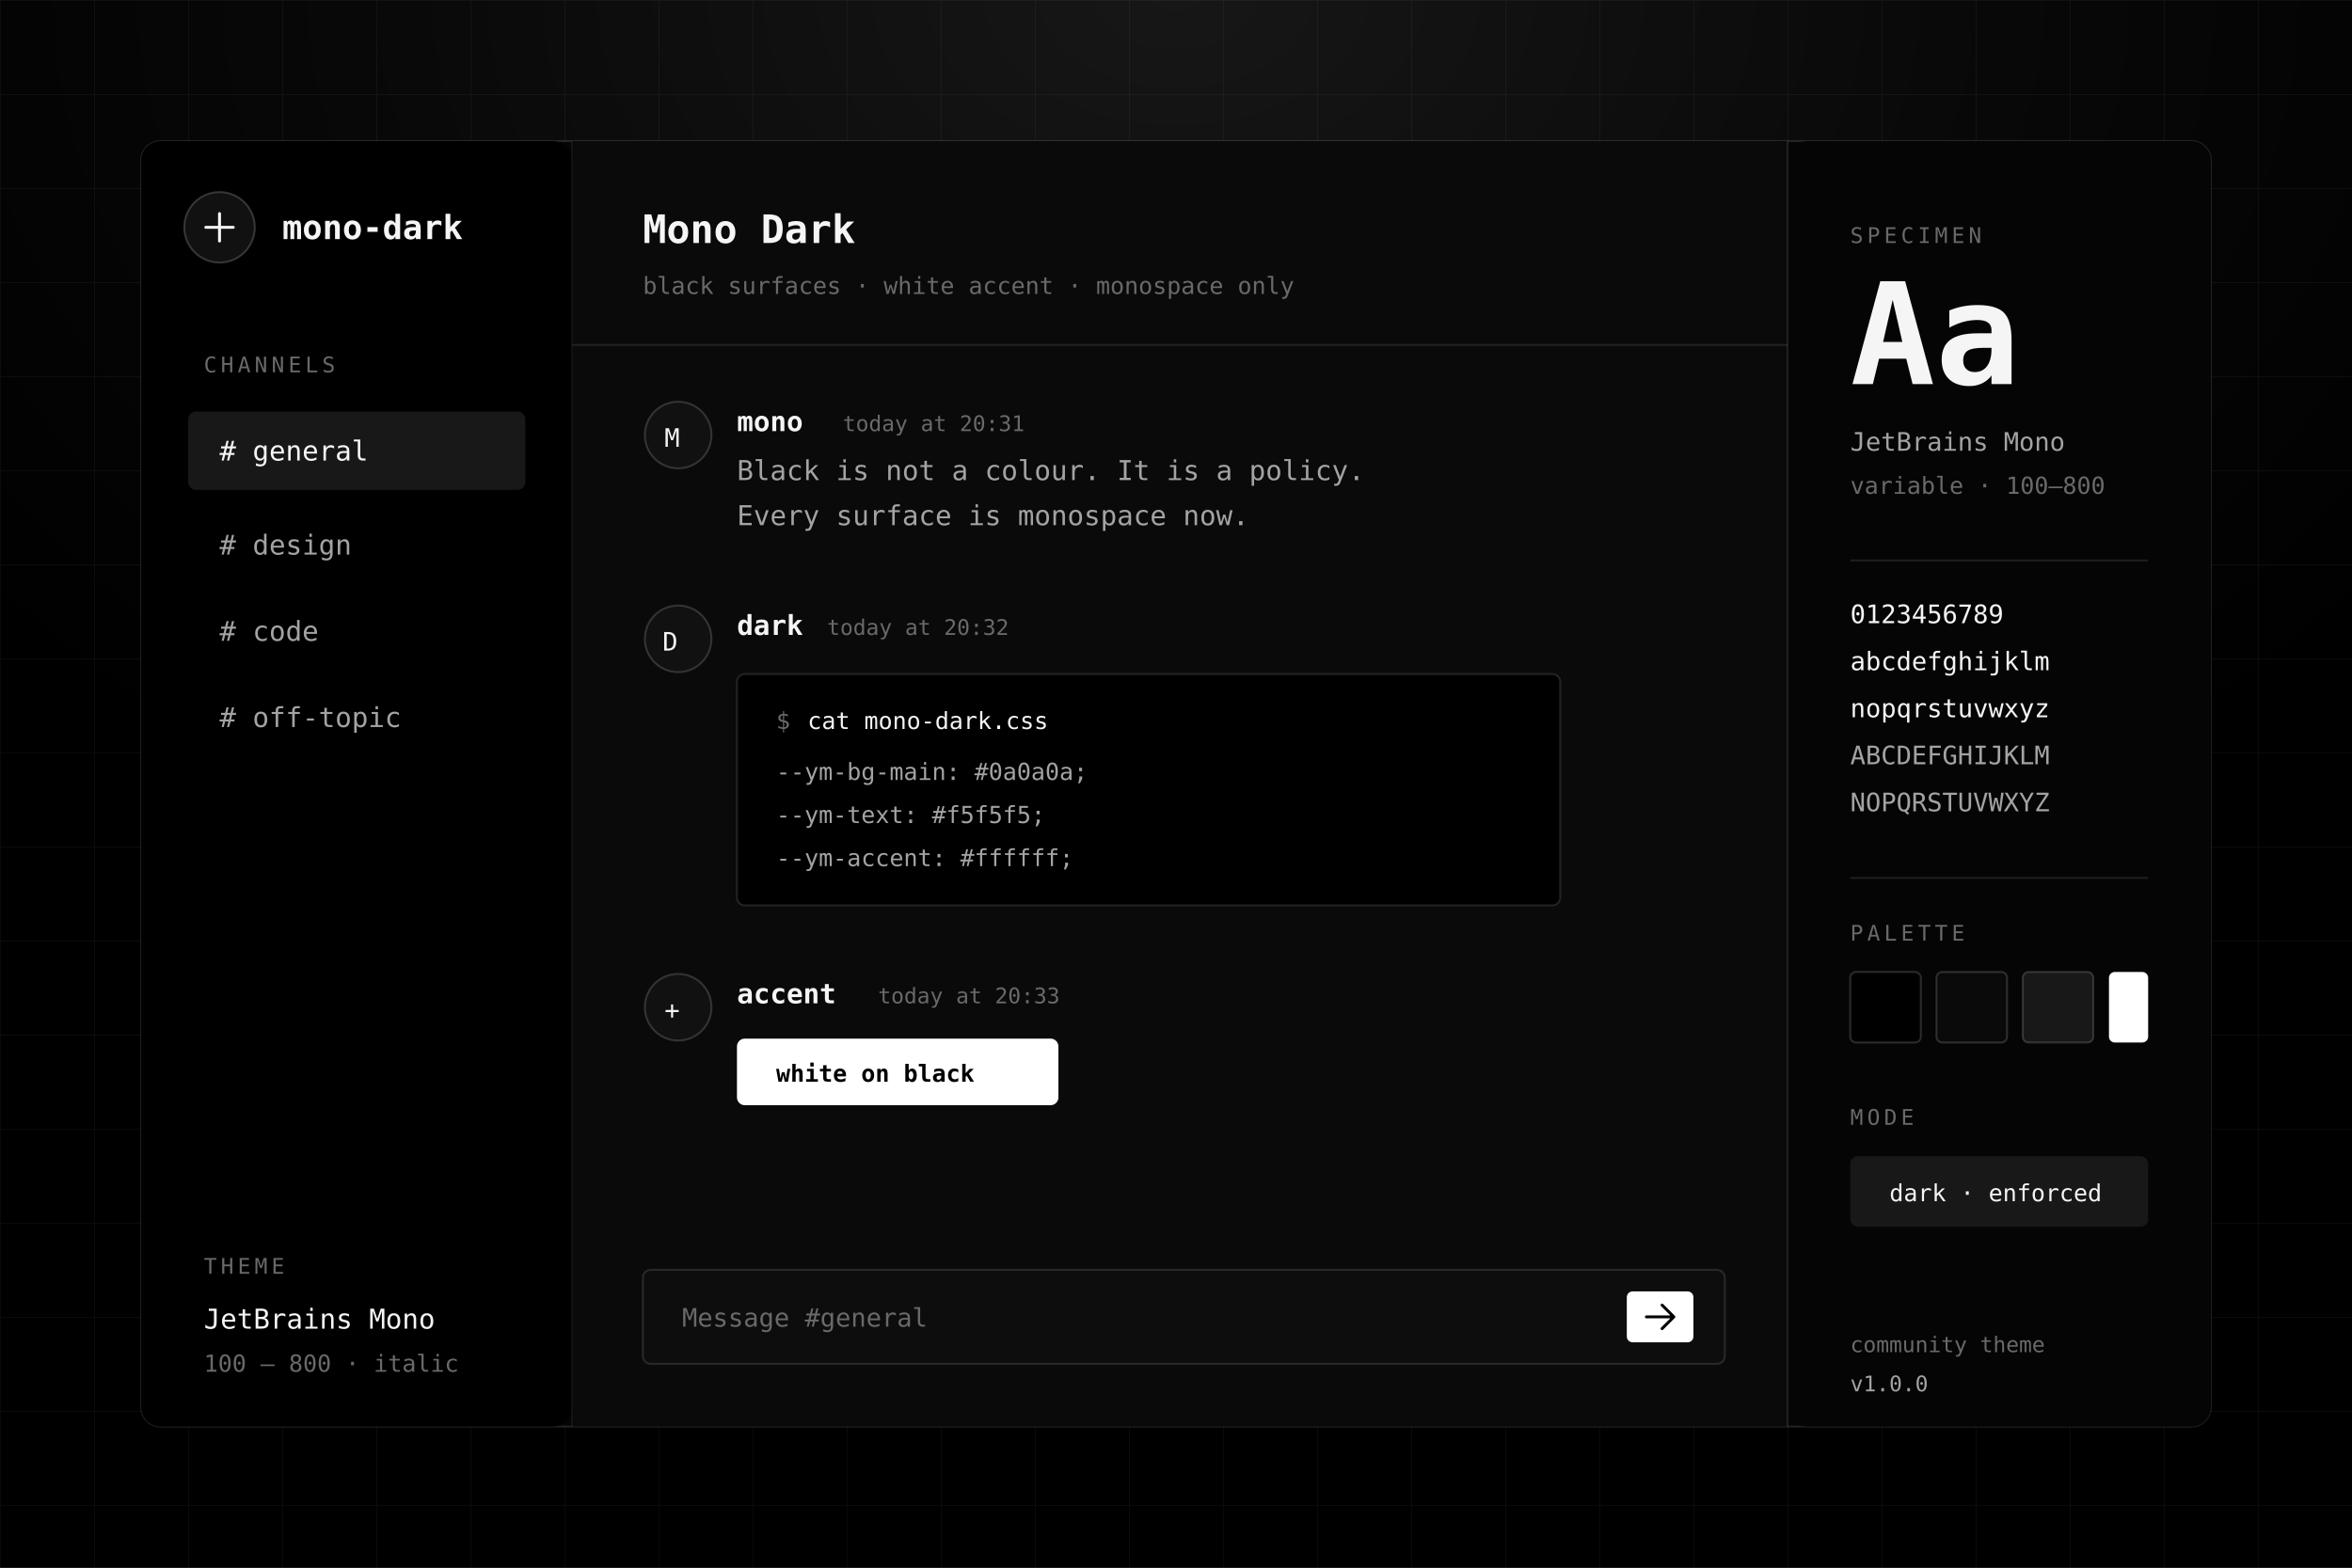
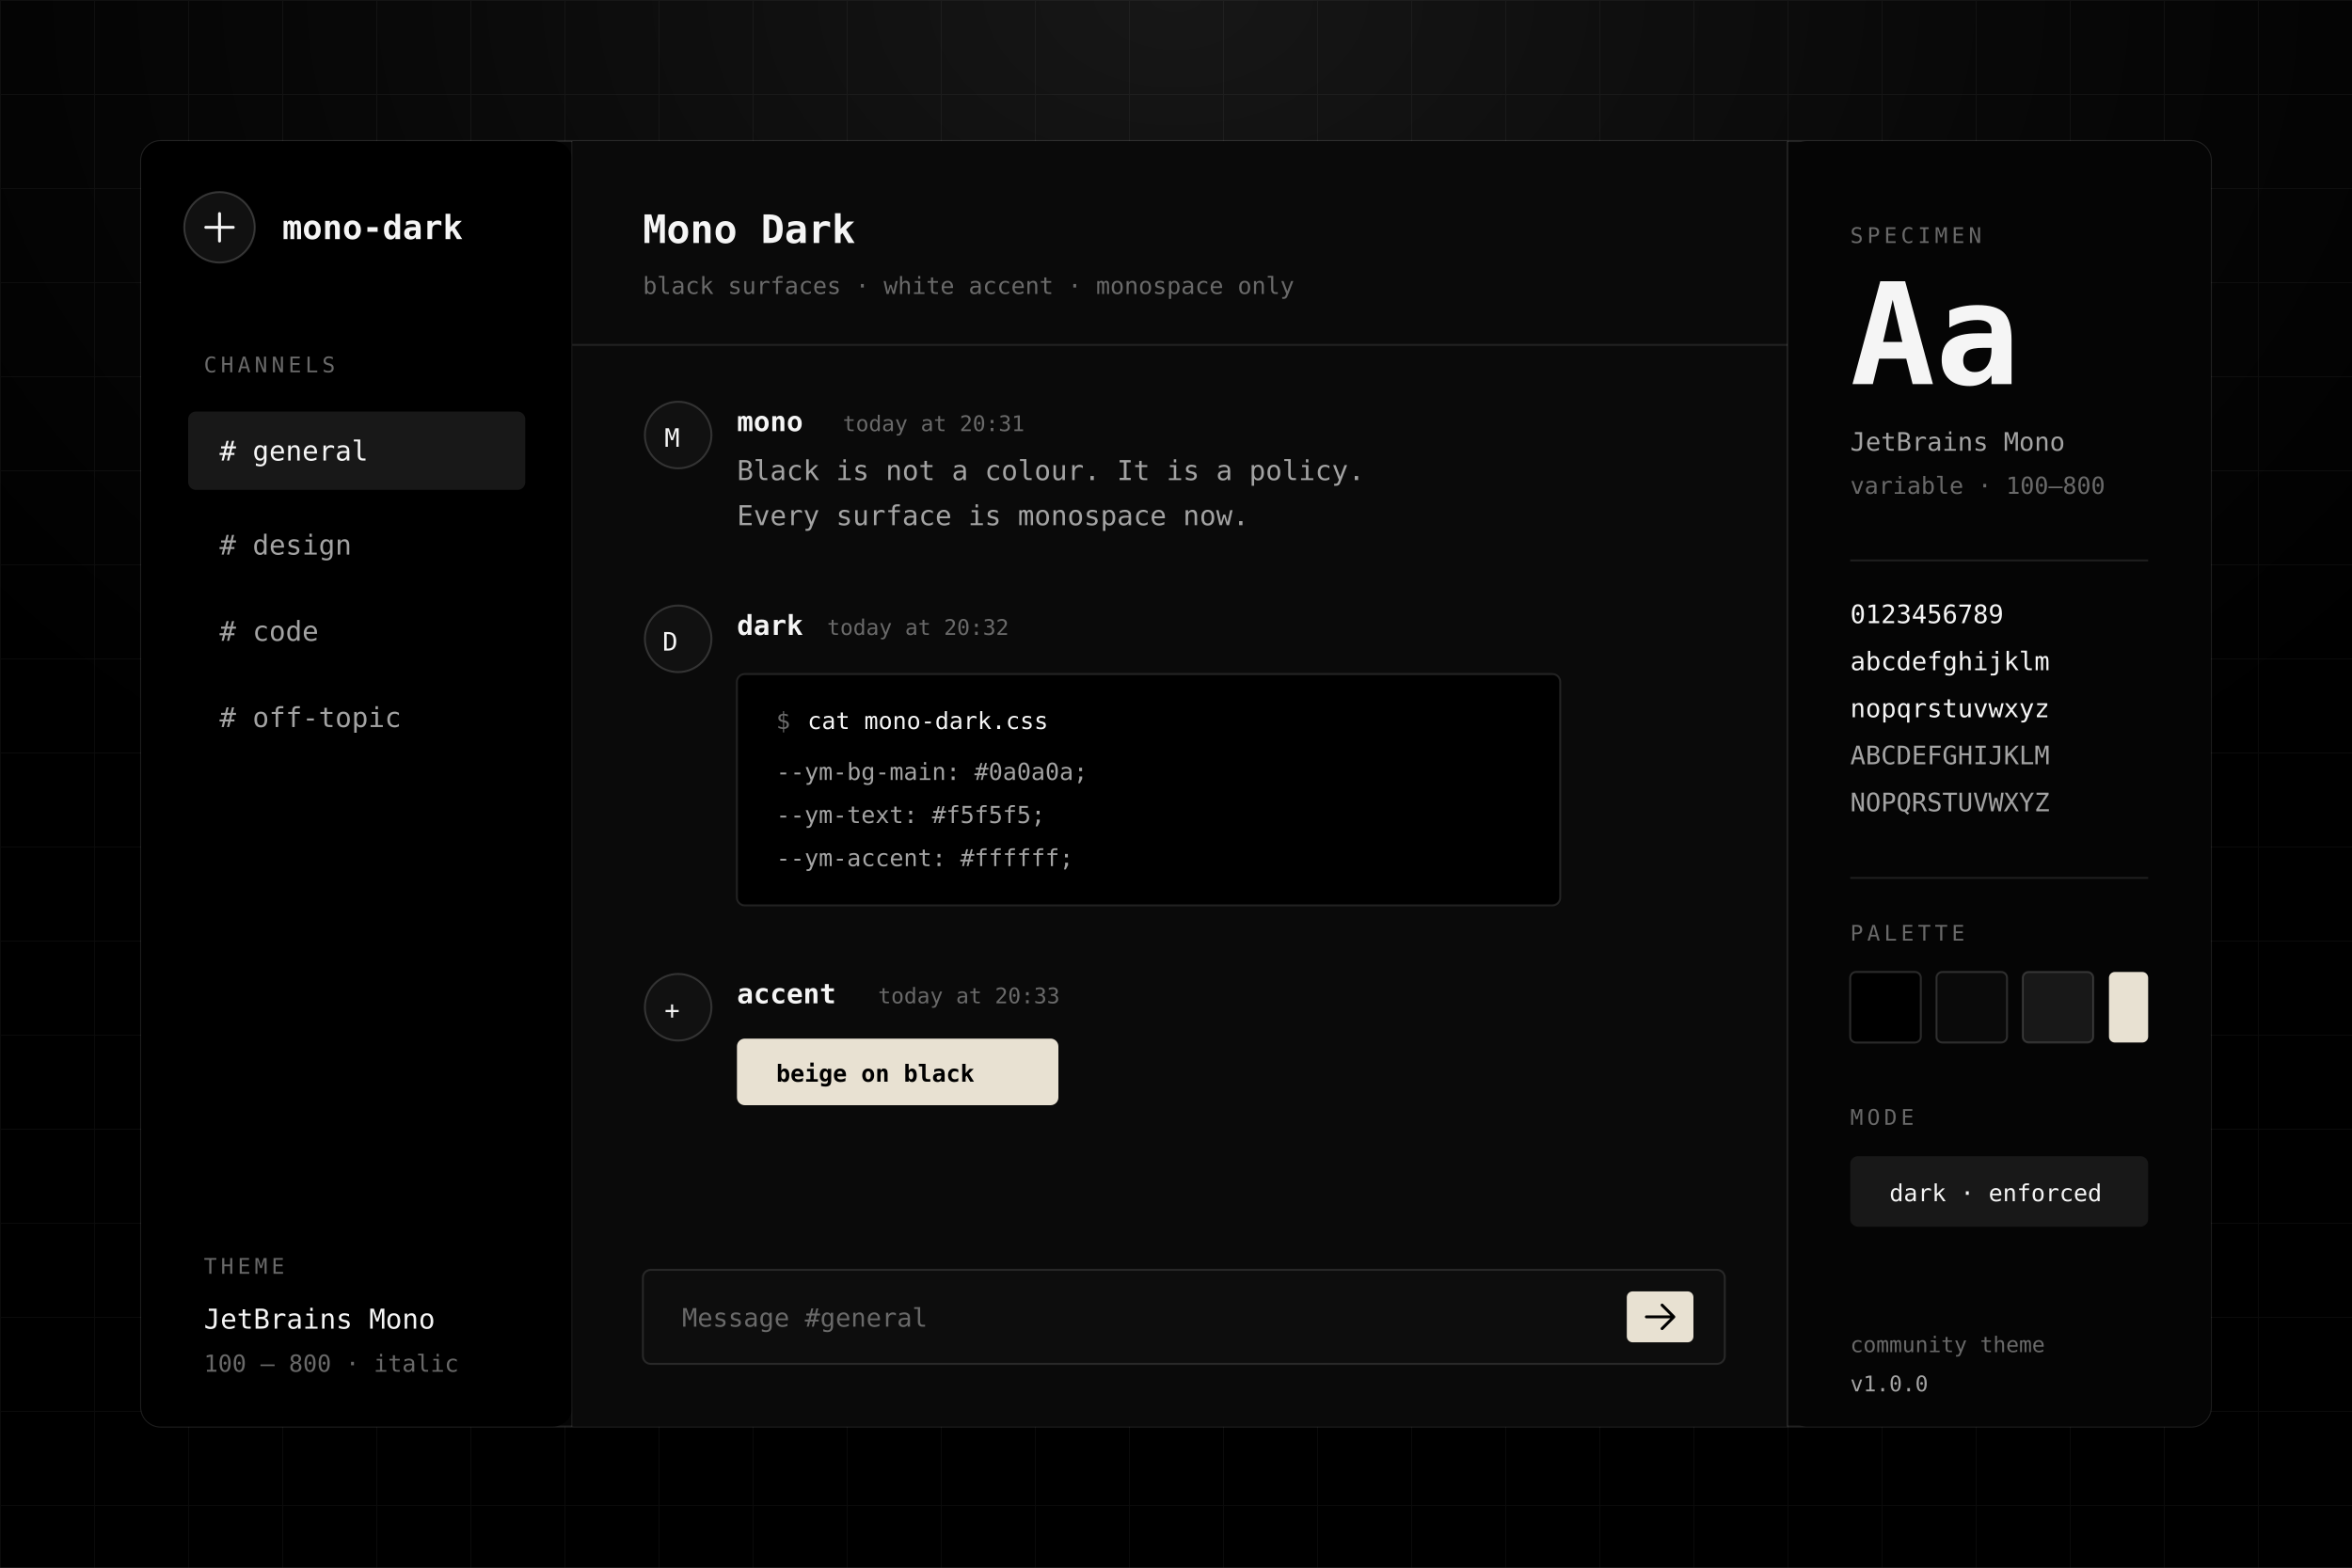
<svg xmlns="http://www.w3.org/2000/svg" width="1200" height="800" viewBox="0 0 1200 800" fill="none">
  <defs>
    <radialGradient id="glow" cx="0" cy="0" r="1" gradientUnits="userSpaceOnUse" gradientTransform="translate(600 0) rotate(90) scale(520 760)">
      <stop offset="0" stop-color="#171717" />
      <stop offset="0.55" stop-color="#080808" />
      <stop offset="1" stop-color="#000000" />
    </radialGradient>
    <pattern id="grid" width="48" height="48" patternUnits="userSpaceOnUse">
      <path d="M48 0H0V48" stroke="#ffffff" stroke-opacity="0.045" />
    </pattern>
  </defs>
  <rect width="1200" height="800" fill="#000000" />
  <rect width="1200" height="800" fill="url(#glow)" />
  <rect width="1200" height="800" fill="url(#grid)" />
  <rect x="72" y="72" width="1056" height="656" rx="10" fill="#050505" stroke="#ffffff" stroke-opacity="0.12" />
  <rect x="72" y="72" width="220" height="656" rx="10" fill="#000000" />
  <path d="M292 72V728" stroke="#ffffff" stroke-opacity="0.1" />
  <circle cx="112" cy="116" r="18" fill="#111111" stroke="#ffffff" stroke-opacity="0.18" />
  <path d="M105 116h14M112 109v14" stroke="#f5f5f5" stroke-width="1.5" stroke-linecap="round" />
  <text x="144" y="122" fill="#f5f5f5" font-family="ui-monospace, SFMono-Regular, Menlo, Consolas, monospace" font-size="17" font-weight="700">mono-dark</text>
  <text x="104" y="190" fill="#696969" font-family="ui-monospace, SFMono-Regular, Menlo, Consolas, monospace" font-size="11" letter-spacing="2">CHANNELS</text>
  <rect x="96" y="210" width="172" height="40" rx="4" fill="#181818" />
  <text x="112" y="235" fill="#f5f5f5" font-family="ui-monospace, SFMono-Regular, Menlo, Consolas, monospace" font-size="14"># general</text>
  <text x="112" y="283" fill="#a3a3a3" font-family="ui-monospace, SFMono-Regular, Menlo, Consolas, monospace" font-size="14"># design</text>
  <text x="112" y="327" fill="#a3a3a3" font-family="ui-monospace, SFMono-Regular, Menlo, Consolas, monospace" font-size="14"># code</text>
  <text x="112" y="371" fill="#a3a3a3" font-family="ui-monospace, SFMono-Regular, Menlo, Consolas, monospace" font-size="14"># off-topic</text>
  <text x="104" y="650" fill="#696969" font-family="ui-monospace, SFMono-Regular, Menlo, Consolas, monospace" font-size="11" letter-spacing="2">THEME</text>
  <text x="104" y="678" fill="#f5f5f5" font-family="ui-monospace, SFMono-Regular, Menlo, Consolas, monospace" font-size="14">JetBrains Mono</text>
  <text x="104" y="700" fill="#696969" font-family="ui-monospace, SFMono-Regular, Menlo, Consolas, monospace" font-size="12">100 – 800 · italic</text>
  <rect x="292" y="72" width="620" height="656" fill="#0a0a0a" />
  <text x="328" y="124" fill="#f5f5f5" font-family="ui-monospace, SFMono-Regular, Menlo, Consolas, monospace" font-size="20" font-weight="700">Mono Dark</text>
  <text x="328" y="150" fill="#696969" font-family="ui-monospace, SFMono-Regular, Menlo, Consolas, monospace" font-size="12">black surfaces · white accent · monospace only</text>
  <path d="M292 176H912" stroke="#ffffff" stroke-opacity="0.1" />
  <circle cx="346" cy="222" r="17" fill="#111111" stroke="#ffffff" stroke-opacity="0.16" />
  <text x="339" y="228" fill="#f5f5f5" font-family="ui-monospace, SFMono-Regular, Menlo, Consolas, monospace" font-size="13">M</text>
  <text x="376" y="220" fill="#f5f5f5" font-family="ui-monospace, SFMono-Regular, Menlo, Consolas, monospace" font-size="14" font-weight="700">mono</text>
  <text x="430" y="220" fill="#696969" font-family="ui-monospace, SFMono-Regular, Menlo, Consolas, monospace" font-size="11">today at 20:31</text>
  <text x="376" y="245" fill="#a3a3a3" font-family="ui-monospace, SFMono-Regular, Menlo, Consolas, monospace" font-size="14">Black is not a colour. It is a policy.</text>
  <text x="376" y="268" fill="#a3a3a3" font-family="ui-monospace, SFMono-Regular, Menlo, Consolas, monospace" font-size="14">Every surface is monospace now.</text>
  <circle cx="346" cy="326" r="17" fill="#111111" stroke="#ffffff" stroke-opacity="0.16" />
  <text x="338" y="332" fill="#f5f5f5" font-family="ui-monospace, SFMono-Regular, Menlo, Consolas, monospace" font-size="13">D</text>
  <text x="376" y="324" fill="#f5f5f5" font-family="ui-monospace, SFMono-Regular, Menlo, Consolas, monospace" font-size="14" font-weight="700">dark</text>
  <text x="422" y="324" fill="#696969" font-family="ui-monospace, SFMono-Regular, Menlo, Consolas, monospace" font-size="11">today at 20:32</text>
  <rect x="376" y="344" width="420" height="118" rx="4" fill="#000000" stroke="#ffffff" stroke-opacity="0.12" />
  <text x="396" y="372" fill="#696969" font-family="ui-monospace, SFMono-Regular, Menlo, Consolas, monospace" font-size="12">$</text>
  <text x="412" y="372" fill="#f5f5f5" font-family="ui-monospace, SFMono-Regular, Menlo, Consolas, monospace" font-size="12">cat mono-dark.css</text>
  <text x="396" y="398" fill="#a3a3a3" font-family="ui-monospace, SFMono-Regular, Menlo, Consolas, monospace" font-size="12">--ym-bg-main: #0a0a0a;</text>
  <text x="396" y="420" fill="#a3a3a3" font-family="ui-monospace, SFMono-Regular, Menlo, Consolas, monospace" font-size="12">--ym-text: #f5f5f5;</text>
  <text x="396" y="442" fill="#a3a3a3" font-family="ui-monospace, SFMono-Regular, Menlo, Consolas, monospace" font-size="12">--ym-accent: #ffffff;</text>
  <circle cx="346" cy="514" r="17" fill="#111111" stroke="#ffffff" stroke-opacity="0.16" />
  <text x="339" y="520" fill="#f5f5f5" font-family="ui-monospace, SFMono-Regular, Menlo, Consolas, monospace" font-size="13">+</text>
  <text x="376" y="512" fill="#f5f5f5" font-family="ui-monospace, SFMono-Regular, Menlo, Consolas, monospace" font-size="14" font-weight="700">accent</text>
  <text x="448" y="512" fill="#696969" font-family="ui-monospace, SFMono-Regular, Menlo, Consolas, monospace" font-size="11">today at 20:33</text>
-   <rect x="376" y="530" width="164" height="34" rx="4" fill="#ffffff" />
-   <text x="396" y="552" fill="#000000" font-family="ui-monospace, SFMono-Regular, Menlo, Consolas, monospace" font-size="12" font-weight="700">white on black</text>
+   <rect x="376" y="530" width="164" height="34" rx="4" fill="#e8e1d2" />
+   <text x="396" y="552" fill="#000000" font-family="ui-monospace, SFMono-Regular, Menlo, Consolas, monospace" font-size="12" font-weight="700">beige on black</text>
  <rect x="328" y="648" width="552" height="48" rx="4" fill="#0d0d0d" stroke="#ffffff" stroke-opacity="0.12" />
  <text x="348" y="677" fill="#696969" font-family="ui-monospace, SFMono-Regular, Menlo, Consolas, monospace" font-size="13">Message #general</text>
-   <rect x="830" y="659" width="34" height="26" rx="3" fill="#ffffff" />
+   <rect x="830" y="659" width="34" height="26" rx="3" fill="#e8e1d2" />
  <path d="M840 672h14m-6-6 6 6-6 6" stroke="#000000" stroke-width="1.5" stroke-linecap="round" stroke-linejoin="round" />
  <rect x="912" y="72" width="216" height="656" rx="10" fill="#050505" />
  <path d="M912 72V728" stroke="#ffffff" stroke-opacity="0.1" />
  <text x="944" y="124" fill="#696969" font-family="ui-monospace, SFMono-Regular, Menlo, Consolas, monospace" font-size="11" letter-spacing="2">SPECIMEN</text>
  <text x="944" y="196" fill="#f5f5f5" font-family="ui-monospace, SFMono-Regular, Menlo, Consolas, monospace" font-size="72" font-weight="700">Aa</text>
  <text x="944" y="230" fill="#a3a3a3" font-family="ui-monospace, SFMono-Regular, Menlo, Consolas, monospace" font-size="13">JetBrains Mono</text>
  <text x="944" y="252" fill="#696969" font-family="ui-monospace, SFMono-Regular, Menlo, Consolas, monospace" font-size="12">variable · 100–800</text>
  <path d="M944 286H1096" stroke="#ffffff" stroke-opacity="0.1" />
  <text x="944" y="318" fill="#f5f5f5" font-family="ui-monospace, SFMono-Regular, Menlo, Consolas, monospace" font-size="13">0123456789</text>
  <text x="944" y="342" fill="#f5f5f5" font-family="ui-monospace, SFMono-Regular, Menlo, Consolas, monospace" font-size="13">abcdefghijklm</text>
  <text x="944" y="366" fill="#f5f5f5" font-family="ui-monospace, SFMono-Regular, Menlo, Consolas, monospace" font-size="13">nopqrstuvwxyz</text>
  <text x="944" y="390" fill="#a3a3a3" font-family="ui-monospace, SFMono-Regular, Menlo, Consolas, monospace" font-size="13">ABCDEFGHIJKLM</text>
  <text x="944" y="414" fill="#a3a3a3" font-family="ui-monospace, SFMono-Regular, Menlo, Consolas, monospace" font-size="13">NOPQRSTUVWXYZ</text>
  <path d="M944 448H1096" stroke="#ffffff" stroke-opacity="0.1" />
  <text x="944" y="480" fill="#696969" font-family="ui-monospace, SFMono-Regular, Menlo, Consolas, monospace" font-size="11" letter-spacing="2">PALETTE</text>
  <rect x="944" y="496" width="36" height="36" rx="3" fill="#000000" stroke="#ffffff" stroke-opacity="0.16" />
  <rect x="988" y="496" width="36" height="36" rx="3" fill="#0a0a0a" stroke="#ffffff" stroke-opacity="0.16" />
  <rect x="1032" y="496" width="36" height="36" rx="3" fill="#181818" stroke="#ffffff" stroke-opacity="0.16" />
-   <rect x="1076" y="496" width="20" height="36" rx="3" fill="#ffffff" />
+   <rect x="1076" y="496" width="20" height="36" rx="3" fill="#e8e1d2" />
  <text x="944" y="574" fill="#696969" font-family="ui-monospace, SFMono-Regular, Menlo, Consolas, monospace" font-size="11" letter-spacing="2">MODE</text>
  <rect x="944" y="590" width="152" height="36" rx="4" fill="#181818" />
  <text x="964" y="613" fill="#f5f5f5" font-family="ui-monospace, SFMono-Regular, Menlo, Consolas, monospace" font-size="12">dark · enforced</text>
  <text x="944" y="690" fill="#696969" font-family="ui-monospace, SFMono-Regular, Menlo, Consolas, monospace" font-size="11">community theme</text>
  <text x="944" y="710" fill="#a3a3a3" font-family="ui-monospace, SFMono-Regular, Menlo, Consolas, monospace" font-size="11">v1.0.0</text>
</svg>
